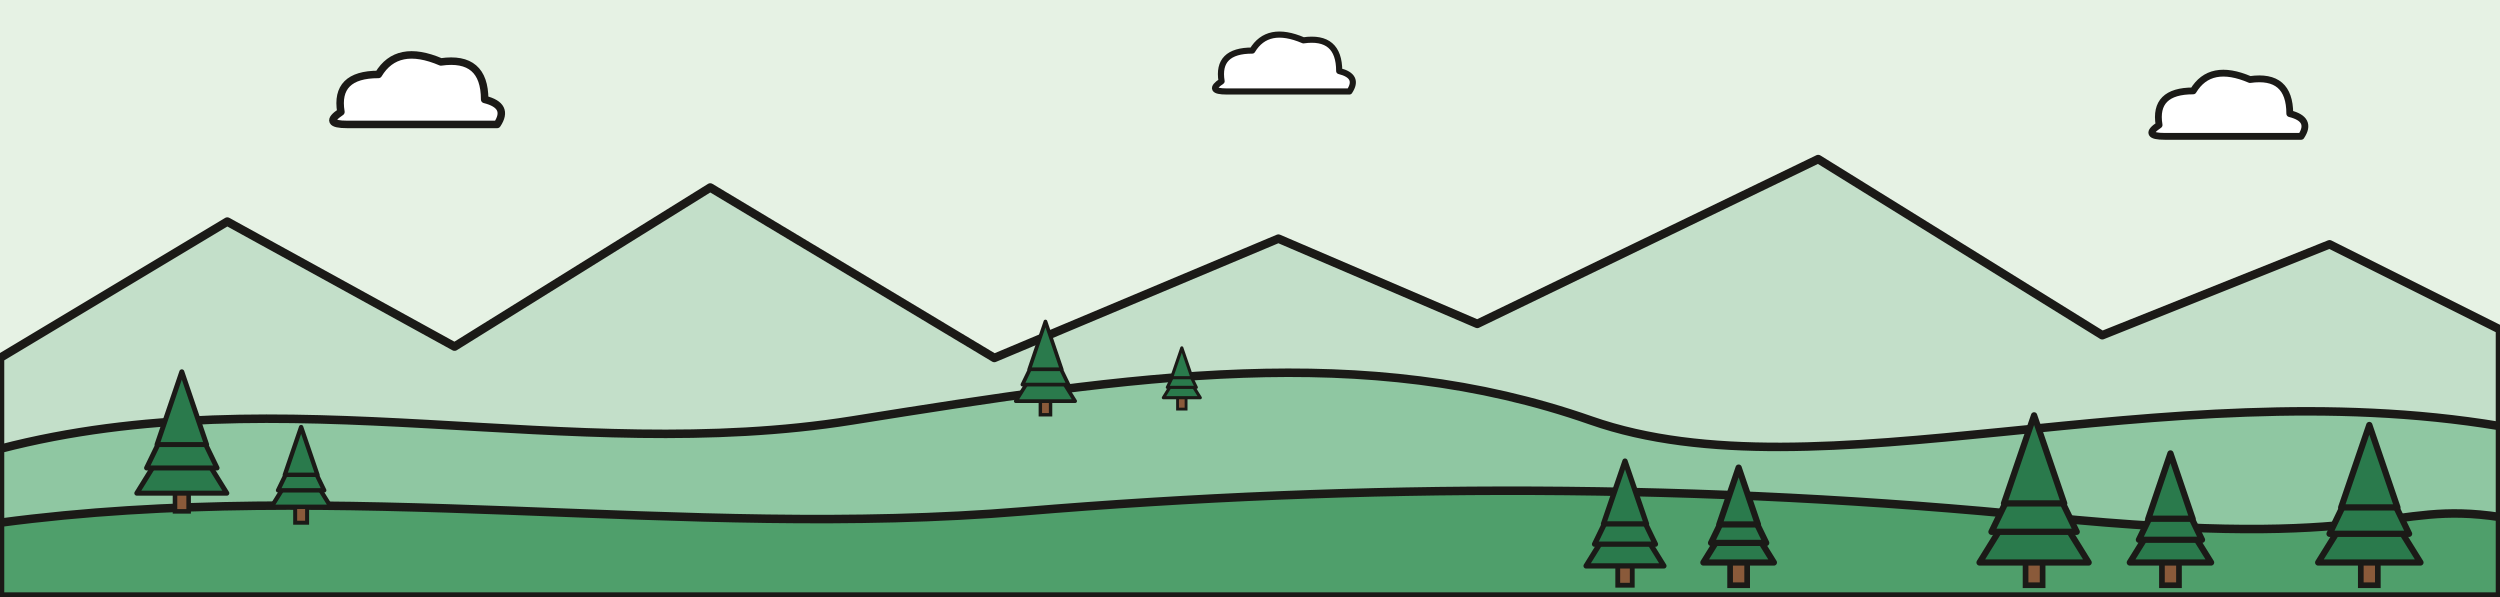
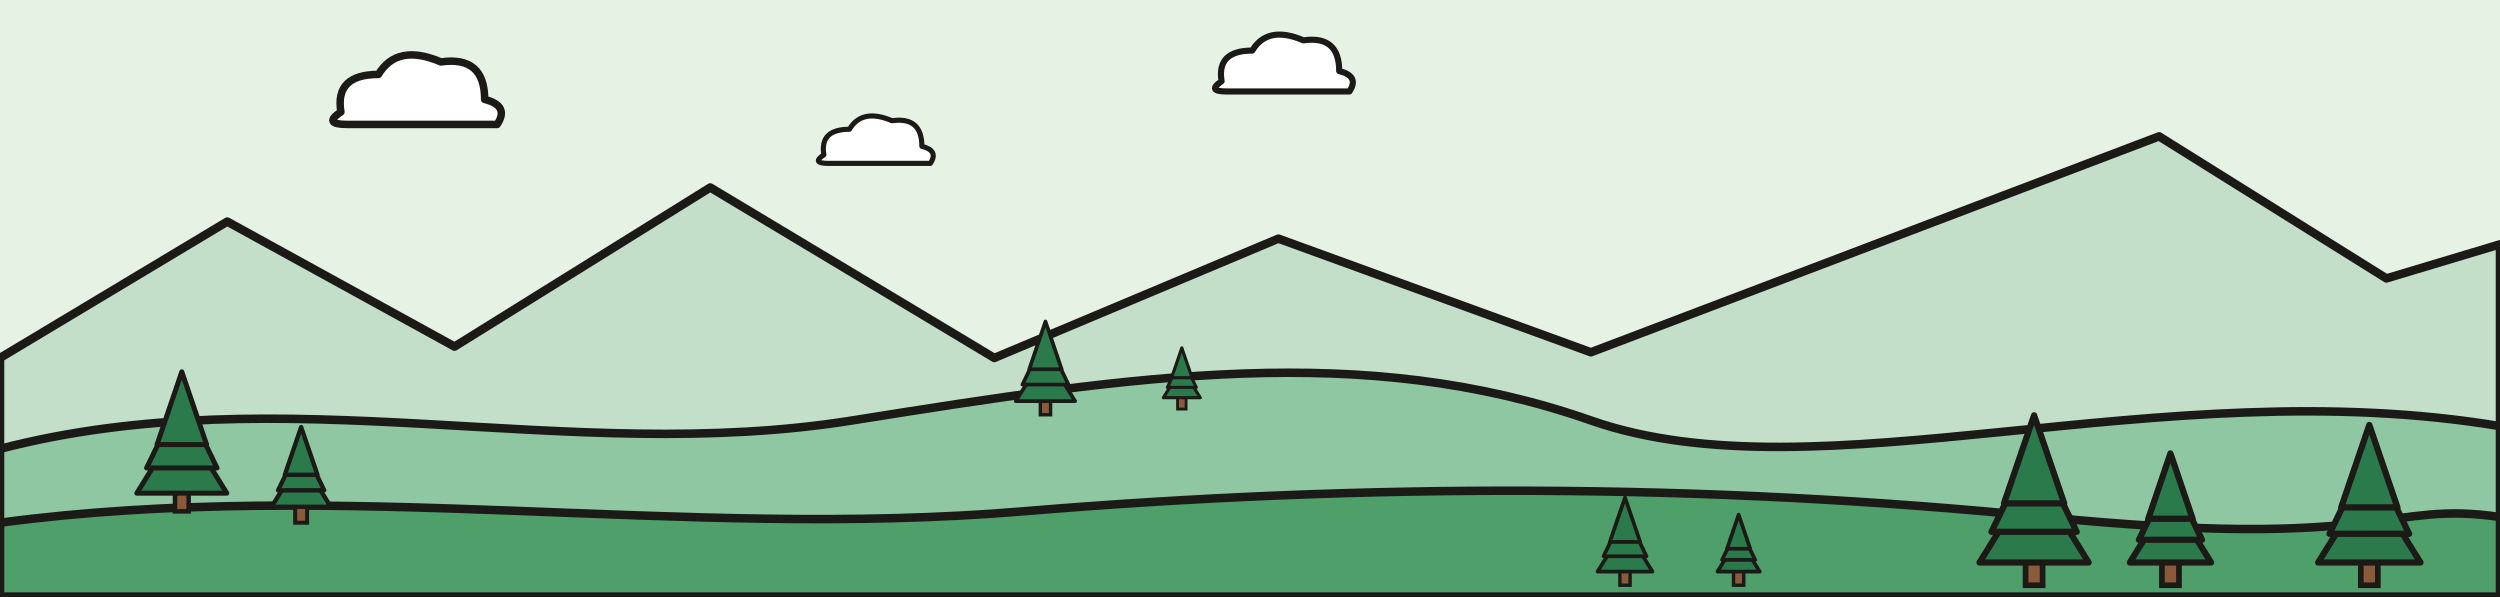
<svg xmlns="http://www.w3.org/2000/svg" viewBox="0 0 880 210">
  <rect width="880" height="210" fill="#e6f2e4" />
  <g transform="translate(120 24) scale(1.1)" fill="#ffffff" stroke="#1b1a17" stroke-width="2.4">
    <path d="M0 14 q-2 -12 12 -12 q6 -10 20 -4 q14 -2 14 12 q8 2 4 8 h-48 q-8 0 -2 -4z" stroke-linejoin="round" />
  </g>
  <g transform="translate(430 16) scale(0.9)" fill="#ffffff" stroke="#1b1a17" stroke-width="2.4">
    <path d="M0 14 q-2 -12 12 -12 q6 -10 20 -4 q14 -2 14 12 q8 2 4 8 h-48 q-8 0 -2 -4z" stroke-linejoin="round" />
  </g>
-   <g transform="translate(760 30) scale(1)" fill="#ffffff" stroke="#1b1a17" stroke-width="2.4">
+   <g transform="translate(290 44) scale(0.75)" fill="#ffffff" stroke="#1b1a17" stroke-width="2.4">
    <path d="M0 14 q-2 -12 12 -12 q6 -10 20 -4 q14 -2 14 12 q8 2 4 8 h-48 q-8 0 -2 -4z" stroke-linejoin="round" />
  </g>
-   <polygon points="0,210 0,126 80,78 160,122 250,66 350,126 450,84 520,114 640,56 740,118 820,86 880,116 880,210" fill="#c3dfc9" stroke="#1b1a17" stroke-width="3" stroke-linejoin="round" />
+   <polygon points="0,210 0,126 80,78 160,122 250,66 350,126 450,84 560,124 760,48 840,98 880,86 880,210" fill="#c3dfc9" stroke="#1b1a17" stroke-width="3" stroke-linejoin="round" />
  <path d="M0 210 V158 C100 132 200 164 300 148 S480 120 560 148 S760 130 880 150 V210 Z" fill="#8fc7a2" stroke="#1b1a17" stroke-width="3" stroke-linejoin="round" />
  <path d="M0 210 V184 C120 168 240 190 360 180 S600 170 720 182 S840 176 880 182 V210 Z" fill="#4f9f6b" stroke="#1b1a17" stroke-width="3" stroke-linejoin="round" />
  <g transform="translate(64.0 180) scale(0.8) translate(-64.0 -206)">
    <rect x="61" y="197" width="6" height="9" fill="#8a5a3a" stroke="#1b1a17" stroke-width="2" />
    <polygon points="44.2,198.0 64.0,166.0 83.8,198.0" fill="#2a7a4c" stroke="#1b1a17" stroke-width="2.2" stroke-linejoin="round" />
    <polygon points="48.5,186.9 64.0,154.9 79.5,186.9" fill="#2a7a4c" stroke="#1b1a17" stroke-width="2.2" stroke-linejoin="round" />
    <polygon points="53.1,176.6 64.0,144.6 74.9,176.6" fill="#2a7a4c" stroke="#1b1a17" stroke-width="2.2" stroke-linejoin="round" />
  </g>
  <g transform="translate(106.0 184) scale(0.7) translate(-106.0 -206)">
    <rect x="103" y="197" width="6" height="9" fill="#8a5a3a" stroke="#1b1a17" stroke-width="2" />
    <polygon points="91.1,198.0 106.0,174.0 120.9,198.0" fill="#2a7a4c" stroke="#1b1a17" stroke-width="2.2" stroke-linejoin="round" />
    <polygon points="94.4,189.7 106.0,165.7 117.6,189.7" fill="#2a7a4c" stroke="#1b1a17" stroke-width="2.2" stroke-linejoin="round" />
    <polygon points="97.8,181.9 106.0,157.9 114.2,181.9" fill="#2a7a4c" stroke="#1b1a17" stroke-width="2.2" stroke-linejoin="round" />
  </g>
  <g transform="translate(368.0 146) scale(0.6) translate(-388.0 -206)">
    <rect x="385" y="197" width="6" height="9" fill="#8a5a3a" stroke="#1b1a17" stroke-width="2" />
    <polygon points="370.6,198.0 388.0,170.0 405.4,198.0" fill="#2a7a4c" stroke="#1b1a17" stroke-width="2.2" stroke-linejoin="round" />
    <polygon points="374.5,188.3 388.0,160.3 401.5,188.3" fill="#2a7a4c" stroke="#1b1a17" stroke-width="2.2" stroke-linejoin="round" />
    <polygon points="378.5,179.3 388.0,151.3 397.5,179.3" fill="#2a7a4c" stroke="#1b1a17" stroke-width="2.2" stroke-linejoin="round" />
  </g>
  <g transform="translate(416.0 144) scale(0.5) translate(-430.0 -206)">
    <rect x="427" y="197" width="6" height="9" fill="#8a5a3a" stroke="#1b1a17" stroke-width="2" />
    <polygon points="417.0,198.0 430.0,177.0 443.0,198.0" fill="#2a7a4c" stroke="#1b1a17" stroke-width="2.2" stroke-linejoin="round" />
    <polygon points="419.8,190.7 430.0,169.7 440.2,190.7" fill="#2a7a4c" stroke="#1b1a17" stroke-width="2.2" stroke-linejoin="round" />
    <polygon points="422.8,183.9 430.0,162.9 437.2,183.9" fill="#2a7a4c" stroke="#1b1a17" stroke-width="2.2" stroke-linejoin="round" />
  </g>
-   <g transform="translate(572.0 206) scale(0.85) translate(-572.0 -206)">
+   <g transform="translate(572.0 206) scale(0.6) translate(-572.0 -206)">
    <rect x="569" y="197" width="6" height="9" fill="#8a5a3a" stroke="#1b1a17" stroke-width="2" />
    <polygon points="555.9,198.0 572.0,172.0 588.1,198.0" fill="#2a7a4c" stroke="#1b1a17" stroke-width="2.2" stroke-linejoin="round" />
    <polygon points="559.4,189.0 572.0,163.0 584.6,189.0" fill="#2a7a4c" stroke="#1b1a17" stroke-width="2.2" stroke-linejoin="round" />
    <polygon points="563.1,180.6 572.0,154.6 580.9,180.6" fill="#2a7a4c" stroke="#1b1a17" stroke-width="2.2" stroke-linejoin="round" />
  </g>
-   <rect x="609" y="197" width="6" height="9" fill="#8a5a3a" stroke="#1b1a17" stroke-width="2" />
-   <polygon points="599.6,198.0 612.0,178.0 624.4,198.0" fill="#2a7a4c" stroke="#1b1a17" stroke-width="2.2" stroke-linejoin="round" />
-   <polygon points="602.3,191.1 612.0,171.1 621.7,191.1" fill="#2a7a4c" stroke="#1b1a17" stroke-width="2.2" stroke-linejoin="round" />
-   <polygon points="605.2,184.6 612.0,164.6 618.8,184.6" fill="#2a7a4c" stroke="#1b1a17" stroke-width="2.2" stroke-linejoin="round" />
+   <g transform="translate(612.0 206) scale(0.6) translate(-612.0 -206)">
+     <rect x="609" y="197" width="6" height="9" fill="#8a5a3a" stroke="#1b1a17" stroke-width="2" />
+     <polygon points="599.6,198.0 612.0,178.0 624.4,198.0" fill="#2a7a4c" stroke="#1b1a17" stroke-width="2.2" stroke-linejoin="round" />
+     <polygon points="602.3,191.1 612.0,171.1 621.7,191.1" fill="#2a7a4c" stroke="#1b1a17" stroke-width="2.2" stroke-linejoin="round" />
+     <polygon points="605.2,184.6 612.0,164.6 618.8,184.6" fill="#2a7a4c" stroke="#1b1a17" stroke-width="2.2" stroke-linejoin="round" />
+   </g>
  <rect x="713" y="197" width="6" height="9" fill="#8a5a3a" stroke="#1b1a17" stroke-width="2" />
  <polygon points="696.8,198.0 716.0,167.0 735.2,198.0" fill="#2a7a4c" stroke="#1b1a17" stroke-width="2.2" stroke-linejoin="round" />
  <polygon points="701.0,187.2 716.0,156.2 731.0,187.2" fill="#2a7a4c" stroke="#1b1a17" stroke-width="2.2" stroke-linejoin="round" />
  <polygon points="705.4,177.2 716.0,146.2 726.6,177.2" fill="#2a7a4c" stroke="#1b1a17" stroke-width="2.2" stroke-linejoin="round" />
  <rect x="761" y="197" width="6" height="9" fill="#8a5a3a" stroke="#1b1a17" stroke-width="2" />
  <polygon points="749.7,198.0 764.0,175.0 778.3,198.0" fill="#2a7a4c" stroke="#1b1a17" stroke-width="2.2" stroke-linejoin="round" />
  <polygon points="752.9,190.0 764.0,167.0 775.1,190.0" fill="#2a7a4c" stroke="#1b1a17" stroke-width="2.2" stroke-linejoin="round" />
  <polygon points="756.2,182.6 764.0,159.6 771.8,182.6" fill="#2a7a4c" stroke="#1b1a17" stroke-width="2.2" stroke-linejoin="round" />
  <rect x="831" y="197" width="6" height="9" fill="#8a5a3a" stroke="#1b1a17" stroke-width="2" />
  <polygon points="816.0,198.0 834.0,169.0 852.0,198.0" fill="#2a7a4c" stroke="#1b1a17" stroke-width="2.2" stroke-linejoin="round" />
  <polygon points="820.0,187.9 834.0,158.9 848.0,187.9" fill="#2a7a4c" stroke="#1b1a17" stroke-width="2.2" stroke-linejoin="round" />
  <polygon points="824.1,178.6 834.0,149.6 843.9,178.6" fill="#2a7a4c" stroke="#1b1a17" stroke-width="2.2" stroke-linejoin="round" />
</svg>
